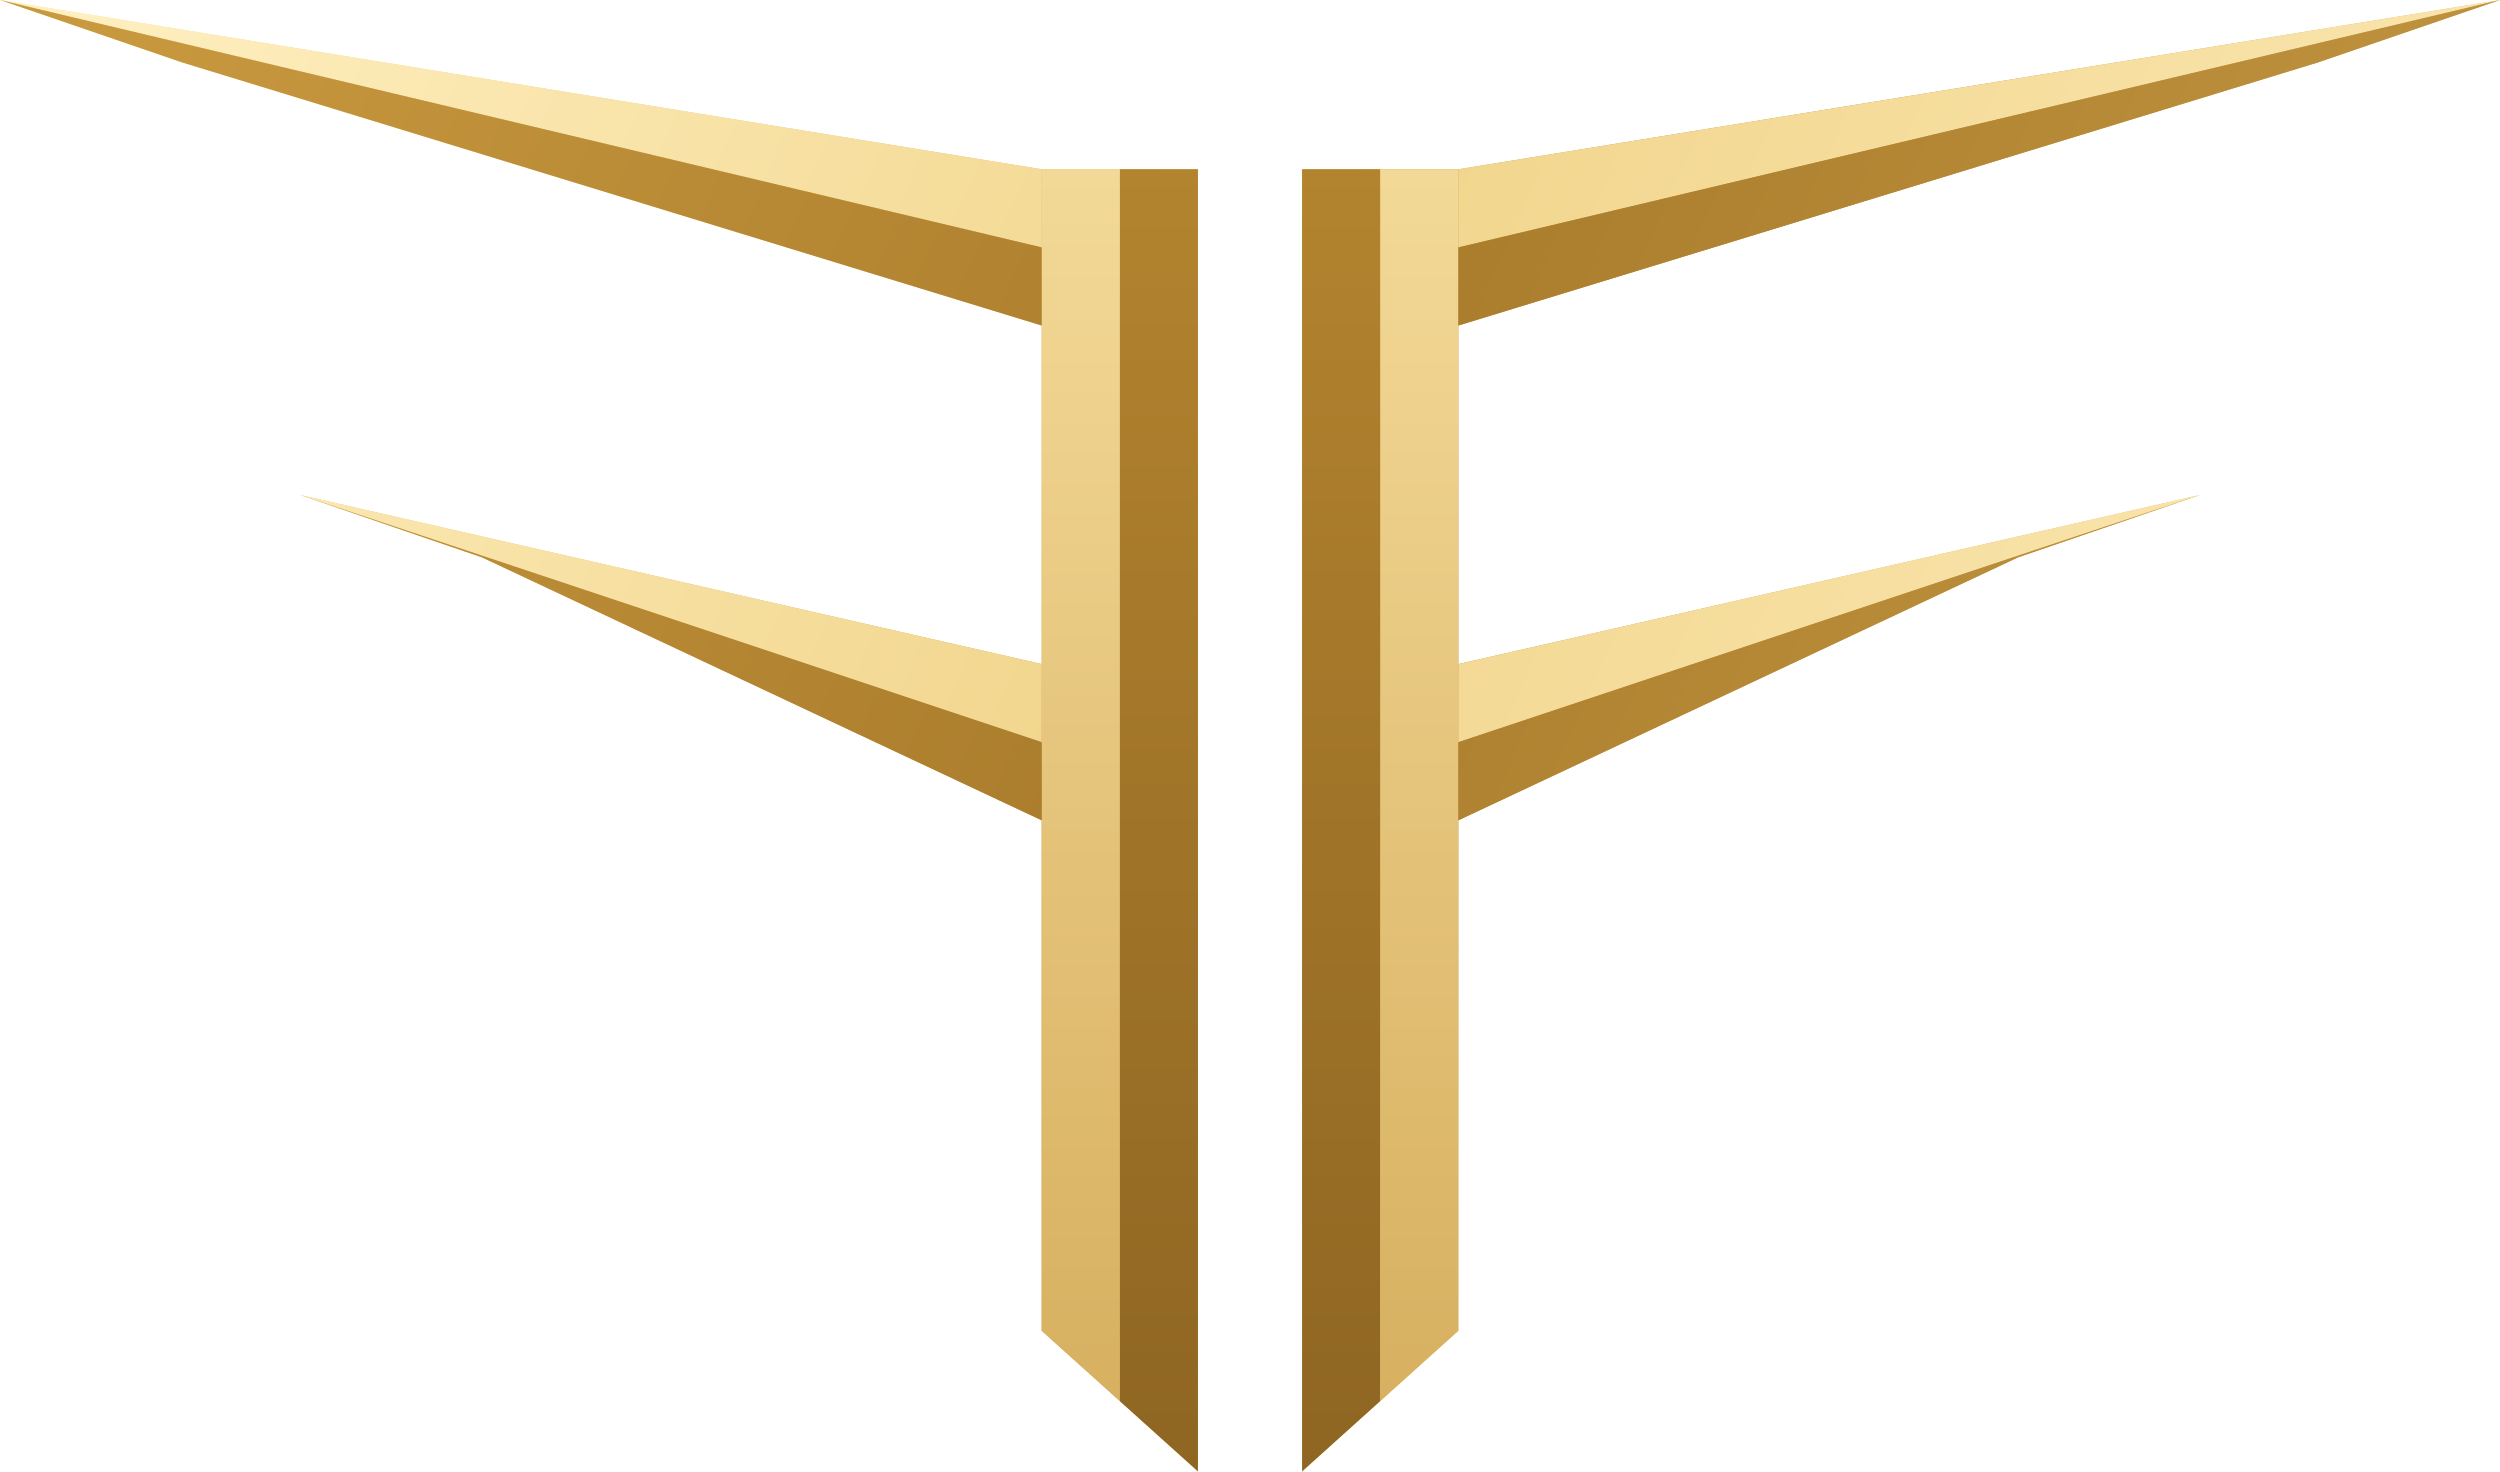
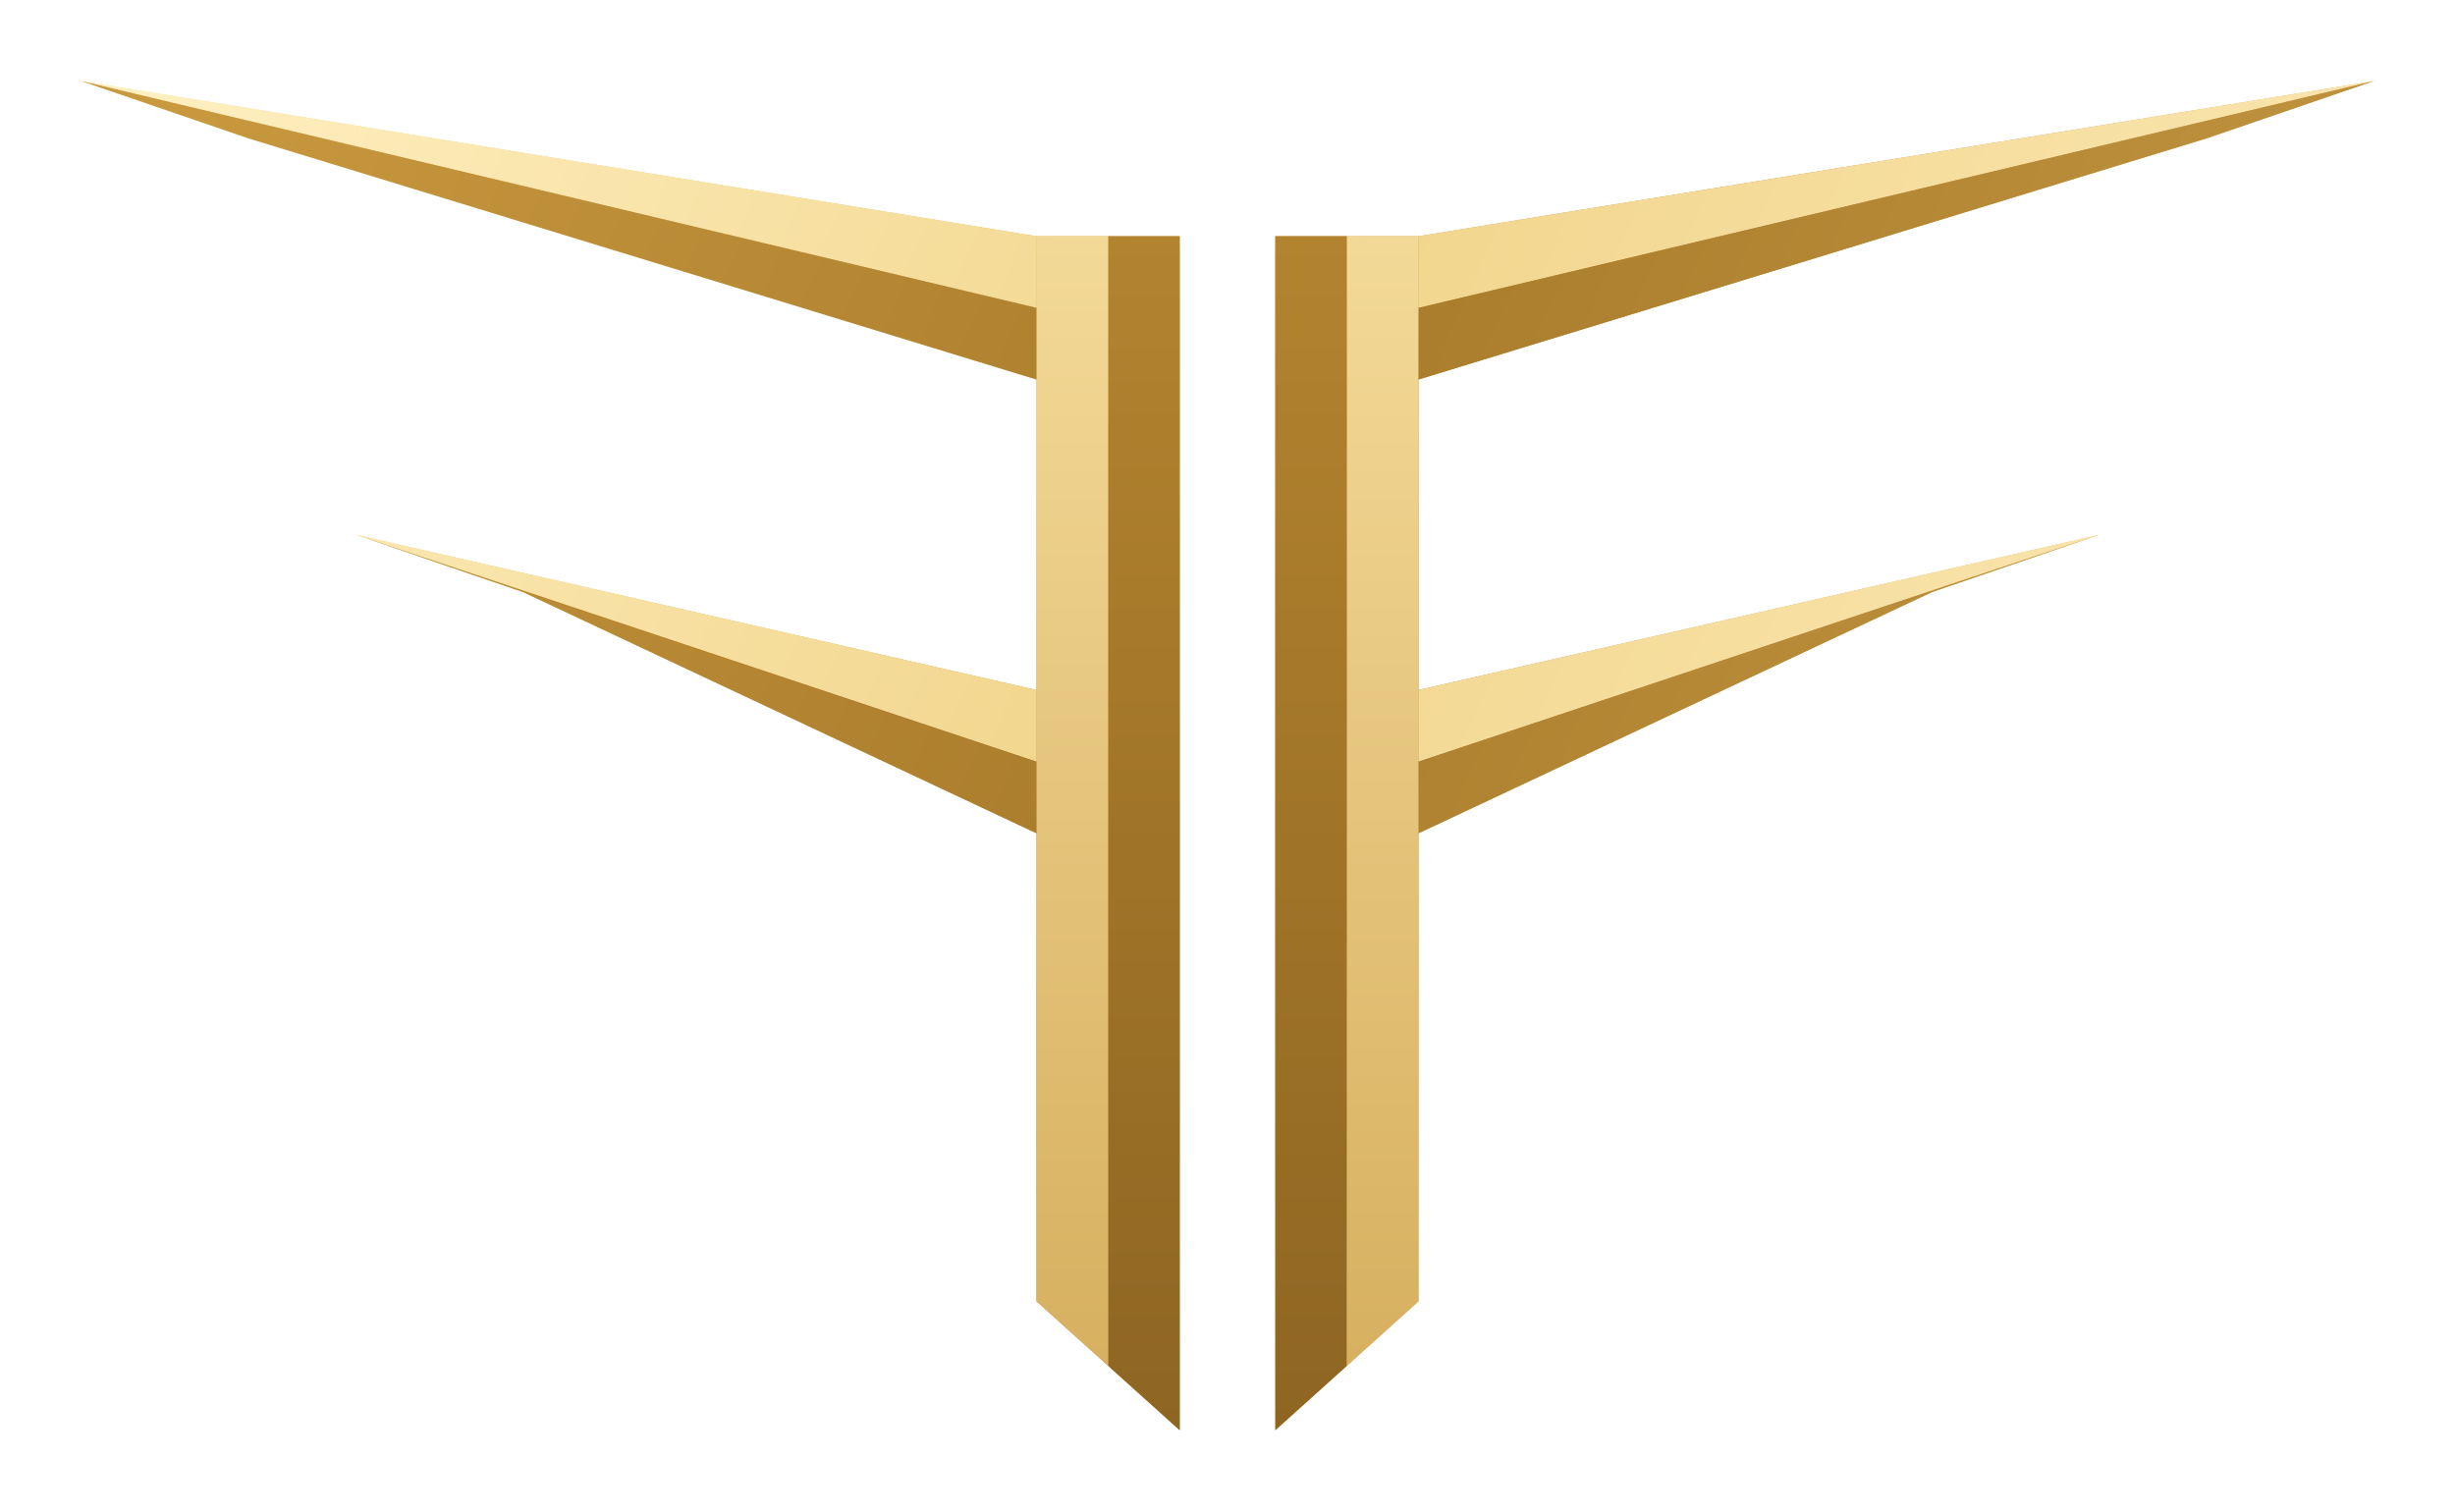
- <svg xmlns="http://www.w3.org/2000/svg" viewBox="0 0 169.91 100" width="169.91" height="100" role="img" aria-label="FlipFirst">
+ <svg xmlns="http://www.w3.org/2000/svg" viewBox="0 0 181.91 112" width="181.91" height="112" role="img" aria-label="FlipFirst">
  <defs>
    <linearGradient id="ff-foil" gradientUnits="userSpaceOnUse" x1="-80" y1="-20" x2="80" y2="110">
      <stop offset="0" stop-color="#F6E3A6" />
      <stop offset="0.28" stop-color="#E2BF6C" />
      <stop offset="0.52" stop-color="#B98A3A" />
      <stop offset="0.72" stop-color="#E7C97E" />
      <stop offset="1" stop-color="#C6984A" />
    </linearGradient>
    <linearGradient id="ff-hi" gradientUnits="userSpaceOnUse" x1="-90" y1="-20" x2="90" y2="60">
      <stop offset="0" stop-color="#FFF0C2" />
      <stop offset="0.5" stop-color="#F1D58C" />
      <stop offset="1" stop-color="#FCE9B6" />
    </linearGradient>
    <linearGradient id="ff-lo" gradientUnits="userSpaceOnUse" x1="-90" y1="-10" x2="90" y2="70">
      <stop offset="0" stop-color="#C9993F" />
      <stop offset="0.5" stop-color="#A97C2C" />
      <stop offset="1" stop-color="#C79A45" />
    </linearGradient>
    <linearGradient id="ff-in" x1="0" y1="0" x2="0" y2="1">
      <stop offset="0" stop-color="#B3842F" />
      <stop offset="1" stop-color="#8E6522" />
    </linearGradient>
    <linearGradient id="ff-out" x1="0" y1="0" x2="0" y2="1">
      <stop offset="0" stop-color="#F3D997" />
      <stop offset="1" stop-color="#D7B060" />
    </linearGradient>
  </defs>
-   <g transform="translate(84.956 50.000) scale(0.88496) translate(0 -43.500)">
+   <g transform="translate(90.956 56.000) scale(0.88496) translate(0 -43.500)">
    <path d="M4.00,0.00 L10.00,0.00 L10.00,94.60 L4.00,100.00 ZM10.00,0.00 L16.00,0.00 L16.00,89.20 L10.00,94.60 ZM16.00,0.00 L96.00,-13.00 L16.00,6.00 ZM16.00,6.00 L96.00,-13.00 L82.00,-8.20 L16.00,12.00 ZM16.00,38.00 L73.00,25.00 L16.00,44.00 ZM16.00,44.00 L73.00,25.00 L59.00,29.80 L16.00,50.00 ZM-4.00,100.00 L-10.00,94.60 L-10.00,0.00 L-4.00,0.00 ZM-10.00,94.60 L-16.00,89.20 L-16.00,0.00 L-10.00,0.00 ZM-16.00,6.00 L-96.00,-13.00 L-16.00,0.00 ZM-16.00,12.00 L-82.00,-8.20 L-96.00,-13.00 L-16.00,6.00 ZM-16.00,44.00 L-73.00,25.00 L-16.00,38.00 ZM-16.00,50.00 L-59.00,29.80 L-73.00,25.00 L-16.00,44.00 Z" fill="url(#ff-foil)" />
    <path d="M4.00,0.00 L10.00,0.00 L10.00,94.60 L4.00,100.00 Z" fill="url(#ff-in)" />
    <path d="M10.00,0.00 L16.00,0.00 L16.00,89.20 L10.00,94.60 Z" fill="url(#ff-out)" />
    <path d="M16.00,0.00 L96.00,-13.00 L16.00,6.00 Z" fill="url(#ff-hi)" />
    <path d="M16.00,6.00 L96.00,-13.00 L82.00,-8.20 L16.00,12.00 Z" fill="url(#ff-lo)" />
    <path d="M16.00,38.00 L73.00,25.00 L16.00,44.00 Z" fill="url(#ff-hi)" />
    <path d="M16.00,44.00 L73.00,25.00 L59.00,29.80 L16.00,50.00 Z" fill="url(#ff-lo)" />
    <path d="M-4.00,100.00 L-10.00,94.60 L-10.00,0.00 L-4.00,0.00 Z" fill="url(#ff-in)" />
    <path d="M-10.00,94.60 L-16.00,89.20 L-16.00,0.00 L-10.00,0.00 Z" fill="url(#ff-out)" />
    <path d="M-16.00,6.00 L-96.00,-13.00 L-16.00,0.00 Z" fill="url(#ff-hi)" />
    <path d="M-16.00,12.00 L-82.00,-8.20 L-96.00,-13.00 L-16.00,6.00 Z" fill="url(#ff-lo)" />
    <path d="M-16.00,44.00 L-73.00,25.00 L-16.00,38.00 Z" fill="url(#ff-hi)" />
    <path d="M-16.00,50.00 L-59.00,29.80 L-73.00,25.00 L-16.00,44.00 Z" fill="url(#ff-lo)" />
  </g>
</svg>
